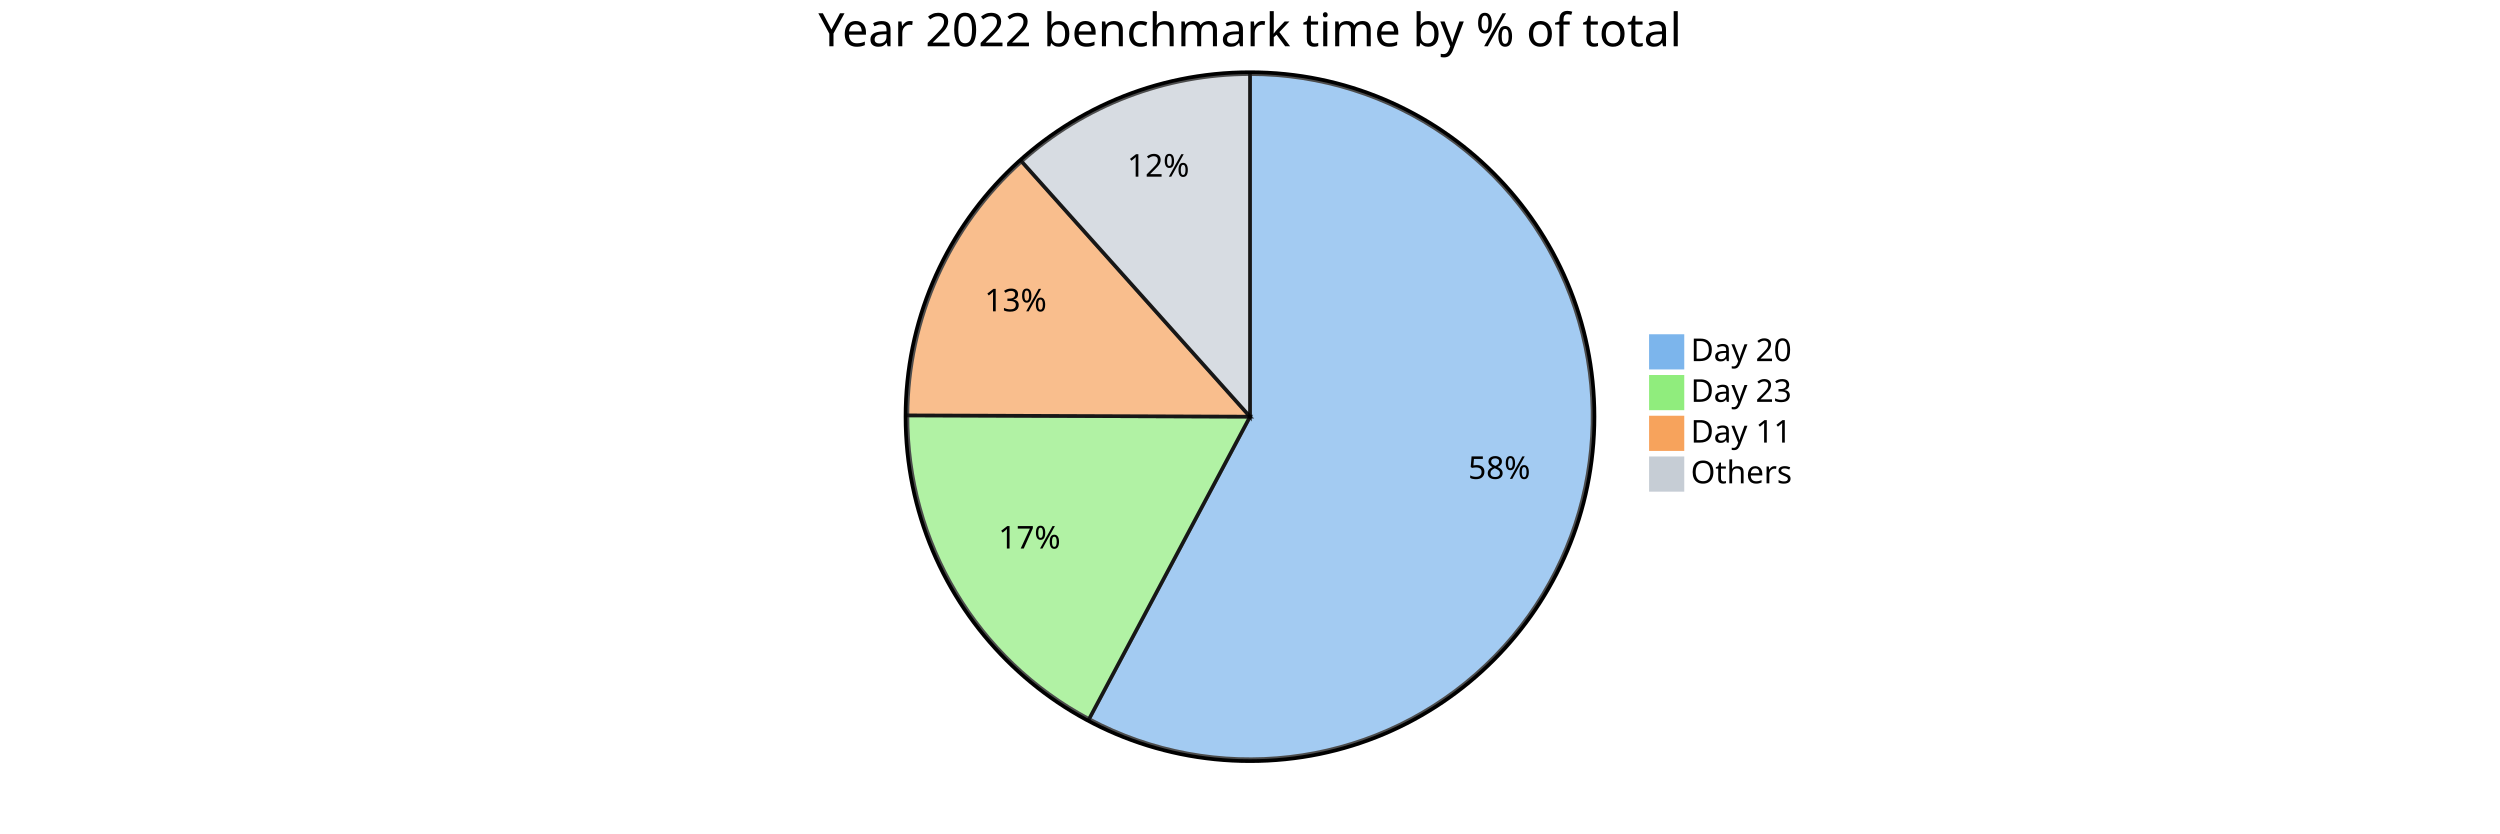
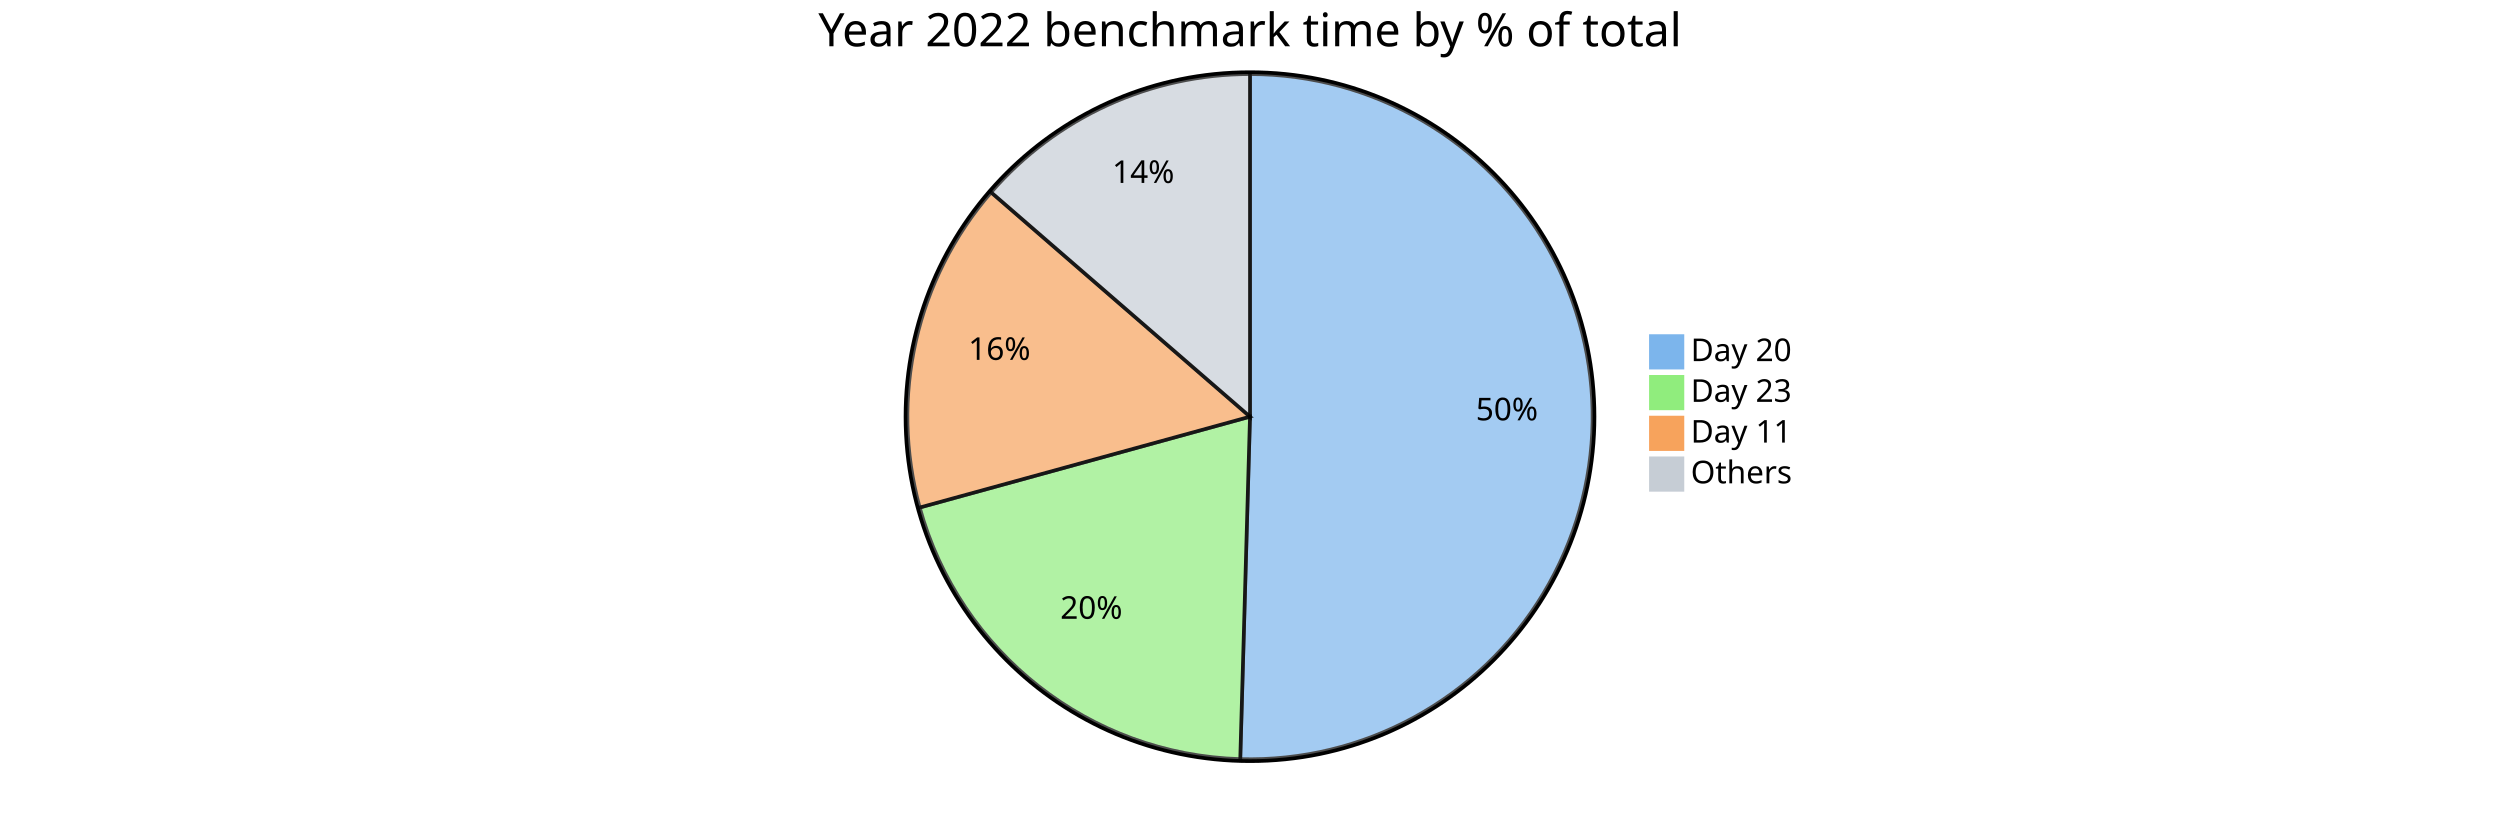
<svg xmlns="http://www.w3.org/2000/svg" viewBox="0 0 1350 450" preserveAspectRatio="xMidYMin">
  <style>
		text {font-family:sans-serif;font-size:17px;}
		.pieOuterCircle {stroke:black;stroke-width:2px;fill:none;}
		.pieCircle {stroke:black;stroke-width:2px;opacity:0.7;}
		.slice {text-anchor:middle;}
		.pieTitleText {text-anchor:middle;font-size:25px;}
	</style>
  <g transform="translate(675,225)">
    <circle class="pieOuterCircle" cx="0" cy="0" r="186" />
-     <path class="pieCircle" d="M0,-185A185,185,0,1,1,-86.93,163.304L0,0Z" fill="#7cb5ec" />
-     <path class="pieCircle" d="M-86.93,163.304A185,185,0,0,1,-184.999,-0.693L0,0Z" fill="#90ed7d" />
-     <path class="pieCircle" d="M-184.999,-0.693A185,185,0,0,1,-123.372,-137.857L0,0Z" fill="#f7a35c" />
-     <path class="pieCircle" d="M-123.372,-137.857A185,185,0,0,1,0,-185L0,0Z" fill="#c6cdd5" />
-     <text class="slice" style="text-anchor: middle;" transform="translate(134.6205,33.59869)">58%</text>
-     <text class="slice" style="text-anchor: middle;" transform="translate(-119.0826,71.2103)">17%</text>
-     <text class="slice" style="text-anchor: middle;" transform="translate(-126.5624,-56.86403)">13%</text>
-     <text class="slice" style="text-anchor: middle;" transform="translate(-49.52707,-129.6095)">12%</text>
+     <path class="pieCircle" d="M0,-185A185,185,0,1,1,-5.267,184.925L0,0Z" fill="#7cb5ec" />
+     <path class="pieCircle" d="M-5.267,184.925A185,185,0,0,1,-178.375,49.065L0,0Z" fill="#90ed7d" />
+     <path class="pieCircle" d="M-178.375,49.065A185,185,0,0,1,-139.814,-121.149L0,0Z" fill="#f7a35c" />
+     <path class="pieCircle" d="M-139.814,-121.149A185,185,0,0,1,0,-185L0,0Z" fill="#c6cdd5" />
+     <text class="slice" style="text-anchor: middle;" transform="translate(138.7359,1.975468)">50%</text>
+     <text class="slice" style="text-anchor: middle;" transform="translate(-85.66295,109.1486)">20%</text>
+     <text class="slice" style="text-anchor: middle;" transform="translate(-135.3209,-30.65624)">16%</text>
+     <text class="slice" style="text-anchor: middle;" transform="translate(-57.63883,-126.2114)">14%</text>
    <text class="pieTitleText" x="0" y="-200">Year 2022 benchmark time by % of total</text>
    <g transform="translate(216,-44)">
      <rect height="18" style="fill: rgb(124, 181, 236); stroke: rgb(124, 181, 236);" width="18" />
      <text x="22" y="14">Day 20</text>
    </g>
    <g transform="translate(216,-22)">
      <rect height="18" style="fill: rgb(144, 237, 125); stroke: rgb(144, 237, 125);" width="18" />
      <text x="22" y="14">Day 23</text>
    </g>
    <g transform="translate(216,0)">
      <rect height="18" style="fill: rgb(247, 163, 92); stroke: rgb(247, 163, 92);" width="18" />
      <text x="22" y="14">Day 11</text>
    </g>
    <g transform="translate(216,22)">
      <rect height="18" style="fill: rgb(198, 205, 213); stroke: rgb(198, 205, 213);" width="18" />
      <text x="22" y="14">Others</text>
    </g>
  </g>
</svg>
